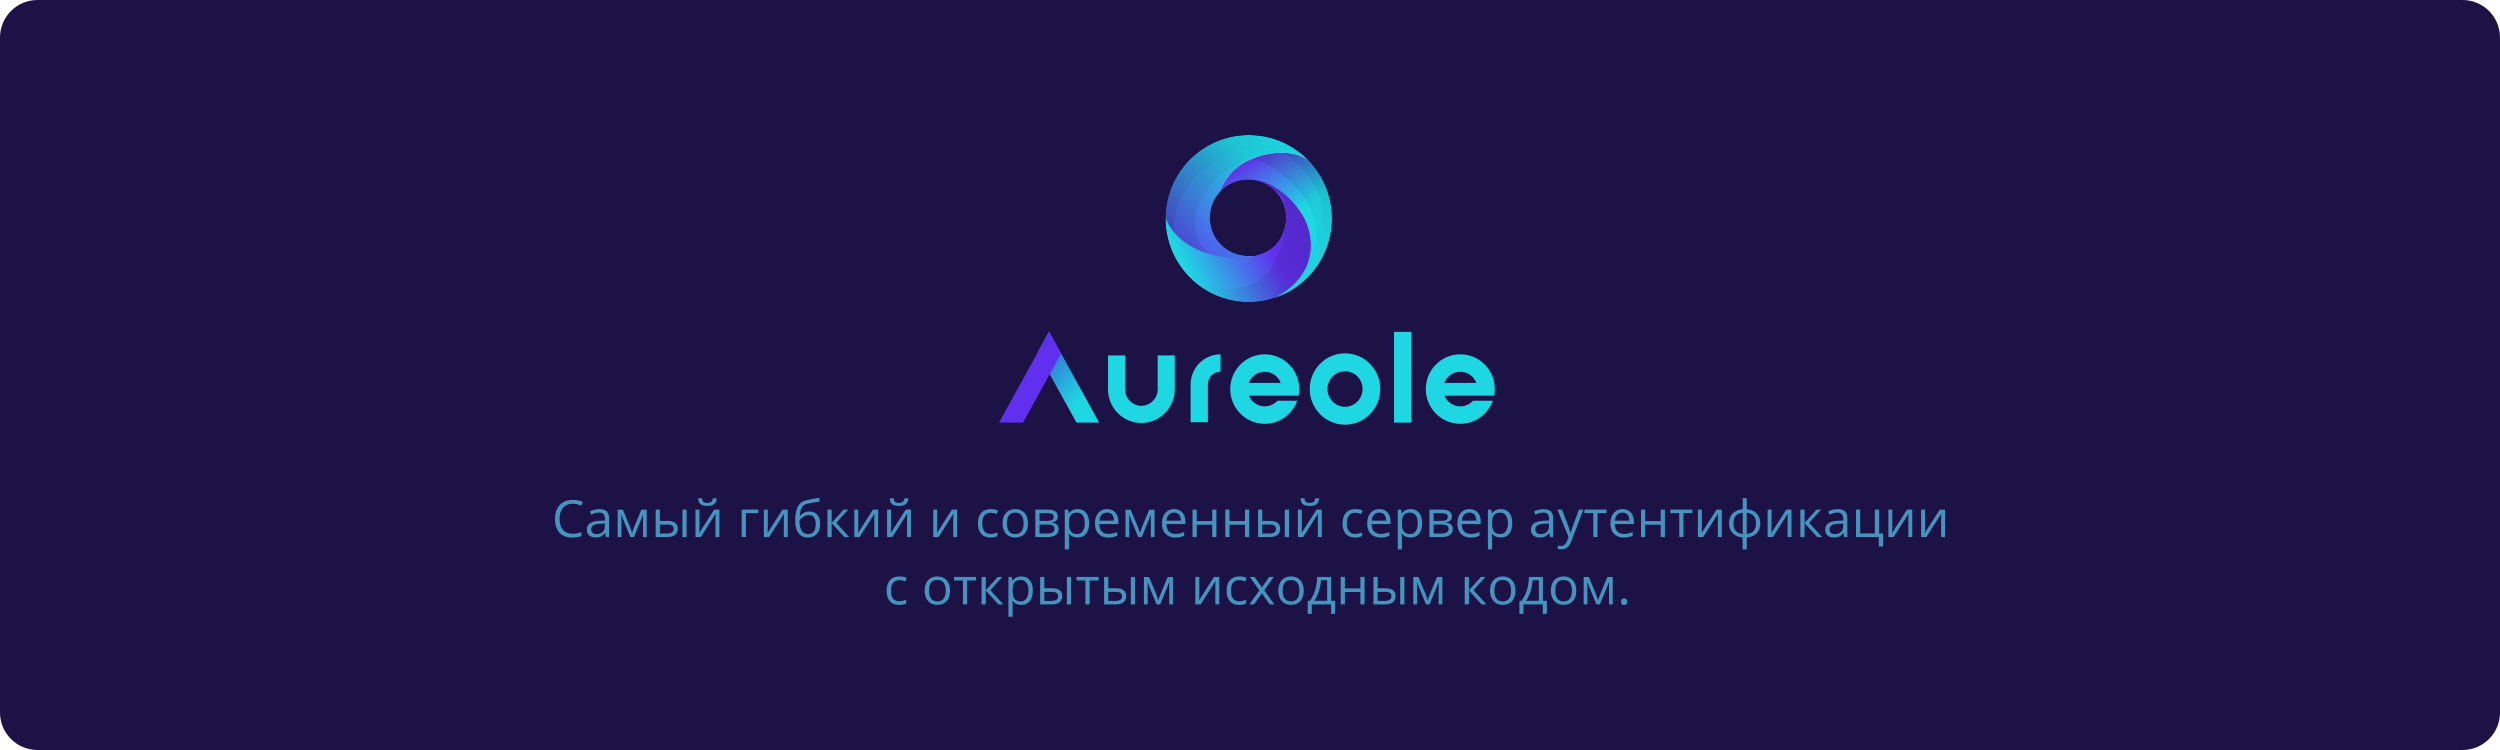
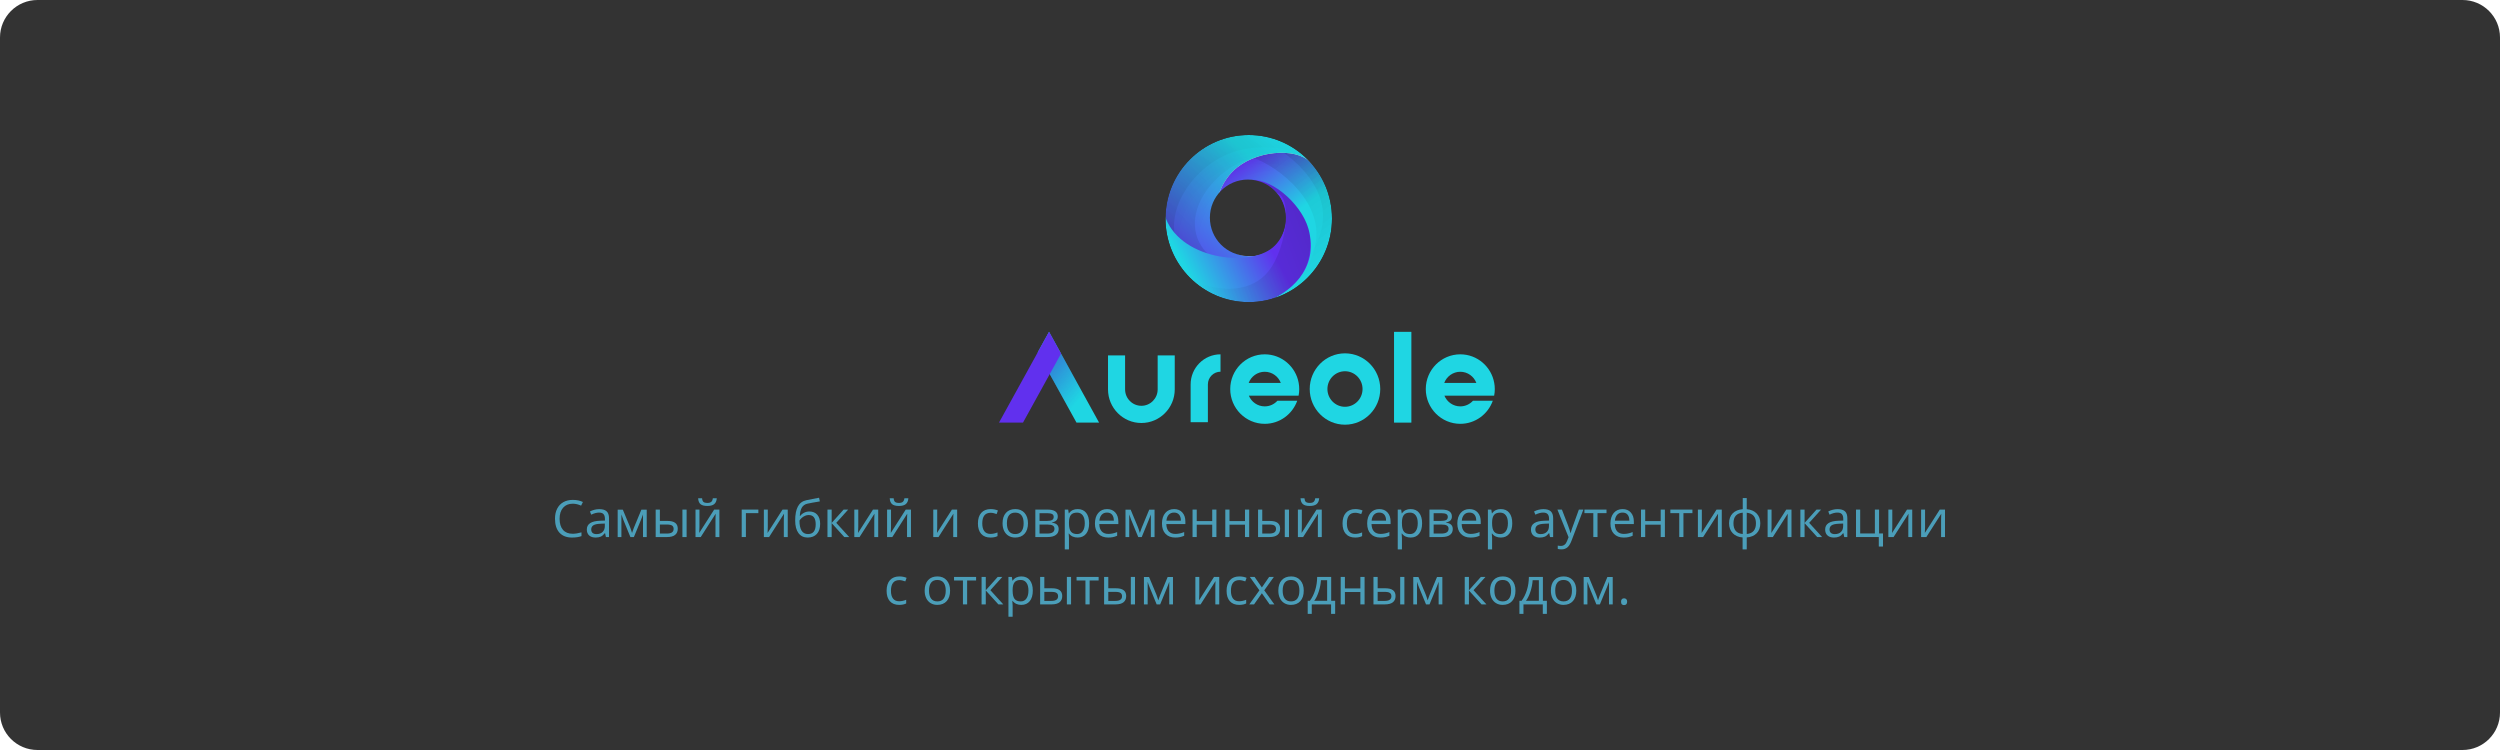
<svg xmlns="http://www.w3.org/2000/svg" width="1000" height="300" viewBox="0 0 1000 300" fill="none">
-   <rect width="1000" height="300" rx="15" fill="#1D1246" />
+   <rect width="1000" height="300" rx="15" fill="#333333" />
  <path d="M415.092 140.937L419.893 149.642L430.595 169.045H439.638L424.417 141.442L419.616 132.738L415.092 140.937Z" fill="#1FD6E3" />
  <path opacity="0.47" d="M415.092 140.937L419.893 149.642L430.595 169.045H439.638L424.417 141.442L419.616 132.738L415.092 140.937Z" fill="url(#paint0_linear)" />
  <path d="M399.595 169.047H409.198L419.895 149.643L424.419 141.444L419.617 132.739L415.093 140.938L399.595 169.047Z" fill="#6130EE" />
  <path d="M469.897 155.757C469.897 163.169 463.91 169.199 456.55 169.199C449.191 169.199 443.204 163.169 443.204 155.757L443.204 142.168H450.036V155.757C450.036 159.376 452.958 162.319 456.55 162.319C460.143 162.319 463.066 159.376 463.066 155.757V142.168H469.897V155.757Z" fill="#1FD6E3" />
  <path d="M488.207 141.729V148.68C485.42 148.68 483.153 150.963 483.153 153.77V168.89H476.252V153.77H476.251C476.251 147.13 481.615 141.729 488.207 141.729Z" fill="#1FD6E3" />
  <path d="M519.439 158.265C519.609 157.411 519.694 156.531 519.694 155.629C519.694 154.786 519.62 153.965 519.471 153.166C518.32 146.672 512.666 141.729 505.893 141.729C498.283 141.729 492.092 147.965 492.092 155.629C492.092 163.293 498.283 169.53 505.893 169.53C511.877 169.53 516.982 165.671 518.895 160.298H510.966C509.708 161.683 507.902 162.553 505.893 162.553C503.031 162.553 500.569 160.776 499.541 158.265H512.25H519.439ZM499.472 153.166C500.458 150.563 502.967 148.706 505.893 148.706C508.824 148.706 511.329 150.563 512.319 153.166H499.472Z" fill="#1FD6E3" />
  <path d="M564.548 169.045H557.612V132.738H564.548V169.045Z" fill="#1FD6E3" />
  <path d="M597.66 158.265C597.831 157.411 597.916 156.531 597.916 155.629C597.916 154.786 597.842 153.965 597.692 153.166C596.542 146.672 590.888 141.729 584.115 141.729C576.505 141.729 570.314 147.965 570.314 155.629C570.314 163.293 576.505 169.53 584.115 169.53C590.099 169.53 595.204 165.671 597.117 160.298H589.188C587.93 161.683 586.124 162.553 584.115 162.553C581.253 162.553 578.792 160.776 577.763 158.265H590.472H597.66ZM577.694 153.166C578.68 150.563 581.19 148.706 584.115 148.706C587.046 148.706 589.55 150.563 590.541 153.166H577.694Z" fill="#1FD6E3" />
  <path d="M537.993 169.878C530.216 169.878 523.888 163.476 523.888 155.607C523.888 147.738 530.216 141.336 537.993 141.336C545.772 141.336 552.1 147.738 552.1 155.607C552.1 163.476 545.772 169.878 537.993 169.878ZM537.993 148.499C534.12 148.499 530.968 151.688 530.968 155.607C530.968 159.526 534.12 162.714 537.993 162.714C541.867 162.714 545.019 159.526 545.019 155.607C545.019 151.688 541.867 148.499 537.993 148.499Z" fill="#1FD6E3" />
  <mask id="mask0" mask-type="alpha" maskUnits="userSpaceOnUse" x="466" y="54" width="67" height="67">
    <path fill-rule="evenodd" clip-rule="evenodd" d="M499.496 120.853C517.887 120.853 532.796 105.887 532.796 87.426C532.796 68.966 517.887 54 499.496 54C481.105 54 466.195 68.966 466.195 87.426C466.195 105.887 481.105 120.853 499.496 120.853ZM499.152 102.336C507.545 102.336 514.349 95.506 514.349 87.082C514.349 78.657 507.545 71.827 499.152 71.827C490.759 71.827 483.956 78.657 483.956 87.082C483.956 95.506 490.759 102.336 499.152 102.336Z" fill="#C4C4C4" />
  </mask>
  <g mask="url(#mask0)">
    <mask id="mask1" mask-type="alpha" maskUnits="userSpaceOnUse" x="466" y="54" width="67" height="67">
      <ellipse rx="33.3" ry="33.426" transform="matrix(1 0 0 -1 499.496 87.4264)" fill="black" />
    </mask>
    <g mask="url(#mask1)">
      <path d="M523.546 93.661C525.519 105.283 514.824 117.36 508.482 119.792L523.546 125.628L538.082 112.231L540.064 67.928L513.371 53.072L495.532 63.816L477.164 75.621C478.177 84.155 485.489 98.569 485.489 88.62C485.489 78.672 492.889 74.029 499.364 73.897C505.839 73.764 521.506 81.642 523.546 93.661Z" fill="#504444" />
      <path d="M523.546 93.661C525.519 105.283 514.824 117.36 508.482 119.792L523.546 125.628L538.082 112.231L540.064 67.928L513.371 53.072L495.532 63.816L477.164 75.621C478.177 84.155 485.489 98.569 485.489 88.62C485.489 78.672 492.889 74.029 499.364 73.897C505.839 73.764 521.506 81.642 523.546 93.661Z" fill="url(#paint1_linear)" />
      <path opacity="0.1" d="M526.533 92.351C527.345 108.152 511.172 122.552 502.321 124.789L521.521 134.951L543.031 119.399L552.624 60.674L519.311 36.651L493.806 48.145L467.429 60.97C467.444 72.502 474.947 92.867 476.507 79.61C478.067 66.353 488.676 61.338 497.342 62.186C506.009 63.034 525.694 76.013 526.533 92.351Z" fill="url(#paint2_linear)" />
      <path opacity="0.1" d="M529.176 85.189C529.988 100.989 513.815 115.39 504.964 117.626L524.164 127.788L545.673 112.236L555.266 53.511L521.953 29.489L496.449 40.983L470.072 53.807C470.086 65.339 477.59 85.704 479.15 72.447C480.709 59.19 491.318 54.175 499.985 55.023C508.652 55.871 528.336 68.85 529.176 85.189Z" fill="url(#paint3_linear)" />
      <path d="M495.003 66.867C481.128 77.743 483.189 105.254 503.196 102.283C523.203 99.311 500.685 110.506 500.685 110.506L472.274 104.14L463.288 90.743L459.324 56.786L514.56 44.98L528.303 61.295L525.132 66.071C520.551 59.085 504.279 59.594 495.003 66.867Z" fill="#E9CBCB" />
      <path d="M495.003 66.867C481.128 77.743 483.189 105.254 503.196 102.283C523.203 99.311 500.685 110.506 500.685 110.506L472.274 104.14L463.288 90.743L459.324 56.786L514.56 44.98L528.303 61.295L525.132 66.071C520.551 59.085 504.279 59.594 495.003 66.867Z" fill="url(#paint4_linear)" />
      <g opacity="0.1" filter="url(#filter0_d)">
        <path d="M500.845 63.088C479.704 69.635 466.334 96.452 492.053 107.351C517.771 118.25 488.079 116.891 488.079 116.891L457.548 96.662L452.962 76.894L463.432 35.234L533.563 46.161L542.436 71.491L536.585 75.676C534.317 65.415 514.979 58.711 500.845 63.088Z" fill="url(#paint5_linear)" />
      </g>
      <g opacity="0.1" filter="url(#filter1_d)">
        <path d="M490.007 62.125C468.741 72.078 458.583 102.184 487.192 109.881C515.801 117.579 484.401 120.477 484.401 120.477L449.38 103.683L441.692 83.596L446.648 38.328L521.933 39.587L534.934 64.89L529.393 70.137C525.52 59.694 504.225 55.47 490.007 62.125Z" fill="url(#paint6_linear)" />
      </g>
      <path d="M523.282 91.273C528.293 108.332 514.34 117.758 507.292 120.189L509.803 133.586L483.903 126.822L450.602 112.363L446.506 70.581C451.175 69.74 461.57 71.615 465.799 85.835C471.085 103.609 499.496 107.19 509.142 98.966C518.789 90.742 513.133 73.472 504.676 74.799C496.219 76.125 499.231 72.172 499.231 72.172C507.248 70.183 520.242 80.927 523.282 91.273Z" fill="url(#paint7_linear)" />
      <path opacity="0.15" d="M523.942 94.191C525.924 112.593 511.168 119.084 504.121 121.516L511.521 134.154L485.621 127.389L452.32 112.93L448.224 71.148C452.893 70.308 456.02 79.972 460.249 94.191C465.535 111.966 494.825 123.524 507.16 108.782C515.108 99.284 517.599 75.754 509.142 77.08C500.685 78.407 500.949 72.739 500.949 72.739C508.966 70.75 522.787 83.467 523.942 94.191Z" fill="url(#paint8_linear)" />
    </g>
  </g>
  <g opacity="0.7">
    <path d="M229.087 201.479C227.465 201.479 226.183 202.017 225.241 203.092C224.305 204.161 223.837 205.628 223.837 207.492C223.837 209.409 224.288 210.892 225.19 211.941C226.099 212.983 227.391 213.504 229.067 213.504C230.097 213.504 231.272 213.321 232.591 212.953V214.446C231.568 214.827 230.306 215.018 228.805 215.018C226.631 215.018 224.951 214.363 223.767 213.054C222.589 211.744 222 209.883 222 207.472C222 205.962 222.283 204.639 222.848 203.503C223.42 202.368 224.241 201.492 225.312 200.878C226.388 200.263 227.654 199.956 229.108 199.956C230.656 199.956 232.009 200.236 233.166 200.798L232.439 202.261C231.322 201.74 230.205 201.479 229.087 201.479Z" fill="#56CCF2" />
    <path d="M242.364 214.817L242.031 213.254H241.95C241.398 213.942 240.846 214.41 240.294 214.657C239.749 214.897 239.066 215.018 238.245 215.018C237.147 215.018 236.286 214.737 235.66 214.176C235.041 213.615 234.731 212.816 234.731 211.781C234.731 209.563 236.518 208.4 240.092 208.293L241.97 208.233V207.552C241.97 206.69 241.782 206.055 241.405 205.648C241.034 205.234 240.439 205.027 239.618 205.027C238.696 205.027 237.652 205.307 236.488 205.868L235.973 204.596C236.518 204.302 237.114 204.071 237.76 203.904C238.413 203.737 239.066 203.654 239.719 203.654C241.038 203.654 242.014 203.944 242.646 204.525C243.286 205.107 243.606 206.039 243.606 207.321V214.817H242.364ZM238.578 213.645C239.621 213.645 240.439 213.361 241.031 212.793C241.63 212.225 241.93 211.43 241.93 210.408V209.416L240.254 209.486C238.921 209.533 237.959 209.74 237.366 210.107C236.781 210.468 236.488 211.033 236.488 211.801C236.488 212.402 236.67 212.86 237.033 213.174C237.403 213.488 237.918 213.645 238.578 213.645Z" fill="#56CCF2" />
    <path d="M252.813 213.214L253.126 212.282L253.56 211.099L256.559 203.854H258.689V214.817H257.205V205.748L257.003 206.329L256.417 207.863L253.56 214.817H252.157L249.3 207.842C248.943 206.947 248.697 206.249 248.563 205.748V214.817H247.069V203.854H249.118L252.016 210.819C252.305 211.554 252.571 212.352 252.813 213.214Z" fill="#56CCF2" />
    <path d="M263.949 208.374H266.968C268.375 208.374 269.414 208.634 270.088 209.155C270.767 209.67 271.107 210.441 271.107 211.47C271.107 212.572 270.747 213.408 270.027 213.975C269.313 214.537 268.26 214.817 266.867 214.817H262.273V203.834H263.949V208.374ZM274.641 214.817H272.965V203.834H274.641V214.817ZM263.949 209.807V213.424H266.786C268.563 213.424 269.451 212.806 269.451 211.57C269.451 210.956 269.246 210.508 268.836 210.228C268.425 209.947 267.725 209.807 266.736 209.807H263.949Z" fill="#56CCF2" />
    <path d="M279.78 203.834V210.799L279.709 212.623L279.679 213.194L285.666 203.834H287.756V214.817H286.191V208.103L286.221 206.78L286.272 205.477L280.295 214.817H278.205V203.834H279.78ZM282.94 202.381C281.695 202.381 280.786 202.144 280.214 201.669C279.642 201.188 279.322 200.4 279.255 199.304H280.83C280.89 199.999 281.072 200.484 281.375 200.757C281.685 201.031 282.22 201.168 282.98 201.168C283.673 201.168 284.185 201.021 284.515 200.727C284.851 200.433 285.057 199.959 285.131 199.304H286.716C286.635 200.36 286.295 201.138 285.696 201.639C285.097 202.134 284.178 202.381 282.94 202.381Z" fill="#56CCF2" />
    <path d="M303.344 205.257H298.356V214.817H296.681V203.834H303.344V205.257Z" fill="#56CCF2" />
    <path d="M307.12 203.834V210.799L307.049 212.623L307.019 213.194L313.006 203.834H315.096V214.817H313.531V208.103L313.561 206.78L313.612 205.477L307.635 214.817H305.545V203.834H307.12Z" fill="#56CCF2" />
    <path d="M318.074 208.233C318.074 205.828 318.431 203.954 319.144 202.611C319.858 201.262 320.988 200.42 322.537 200.086C324.462 199.679 326.158 199.348 327.625 199.094L327.938 200.557C325.602 200.945 323.933 201.252 322.93 201.479C321.954 201.699 321.221 202.221 320.729 203.042C320.245 203.864 319.979 204.983 319.932 206.399H320.053C320.47 205.838 321.009 205.397 321.668 205.077C322.328 204.756 323.018 204.596 323.738 204.596C325.098 204.596 326.158 205.033 326.918 205.908C327.679 206.784 328.059 207.996 328.059 209.546C328.059 211.263 327.618 212.606 326.737 213.575C325.855 214.537 324.626 215.018 323.051 215.018C321.497 215.018 320.278 214.426 319.397 213.244C318.515 212.061 318.074 210.391 318.074 208.233ZM323.203 213.625C325.256 213.625 326.282 212.325 326.282 209.726C326.282 207.248 325.35 206.009 323.486 206.009C322.974 206.009 322.479 206.115 322.001 206.329C321.53 206.536 321.096 206.814 320.699 207.161C320.309 207.508 320.006 207.866 319.79 208.233C319.79 209.99 320.07 211.33 320.628 212.252C321.187 213.167 322.045 213.625 323.203 213.625Z" fill="#56CCF2" />
    <path d="M337.438 203.834H339.276L334.5 209.135L339.67 214.817H337.711L332.663 209.255V214.817H330.987V203.834H332.663V209.175L337.438 203.834Z" fill="#56CCF2" />
    <path d="M343.304 203.834V210.799L343.233 212.623L343.203 213.194L349.19 203.834H351.28V214.817H349.715V208.103L349.745 206.78L349.796 205.477L343.819 214.817H341.729V203.834H343.304Z" fill="#56CCF2" />
    <path d="M356.409 203.834V210.799L356.338 212.623L356.308 213.194L362.295 203.834H364.385V214.817H362.82V208.103L362.85 206.78L362.901 205.477L356.924 214.817H354.834V203.834H356.409ZM359.569 202.381C358.324 202.381 357.415 202.144 356.843 201.669C356.271 201.188 355.951 200.4 355.884 199.304H357.459C357.519 199.999 357.701 200.484 358.004 200.757C358.314 201.031 358.849 201.168 359.609 201.168C360.303 201.168 360.814 201.021 361.144 200.727C361.48 200.433 361.686 199.959 361.76 199.304H363.345C363.264 200.36 362.924 201.138 362.325 201.639C361.726 202.134 360.807 202.381 359.569 202.381Z" fill="#56CCF2" />
    <path d="M374.885 203.834V210.799L374.814 212.623L374.784 213.194L380.771 203.834H382.86V214.817H381.296V208.103L381.326 206.78L381.376 205.477L375.4 214.817H373.31V203.834H374.885Z" fill="#56CCF2" />
    <path d="M396.207 215.018C394.606 215.018 393.364 214.53 392.482 213.555C391.607 212.572 391.17 211.186 391.17 209.396C391.17 207.559 391.614 206.139 392.502 205.137C393.397 204.135 394.67 203.634 396.319 203.634C396.85 203.634 397.382 203.69 397.914 203.804C398.445 203.917 398.863 204.051 399.166 204.205L398.651 205.618C398.281 205.471 397.877 205.351 397.439 205.257C397.002 205.157 396.615 205.107 396.278 205.107C394.03 205.107 392.906 206.53 392.906 209.376C392.906 210.725 393.179 211.761 393.724 212.482C394.276 213.204 395.09 213.565 396.167 213.565C397.089 213.565 398.035 213.368 399.004 212.973V214.446C398.264 214.827 397.332 215.018 396.207 215.018Z" fill="#56CCF2" />
    <path d="M411.19 209.316C411.19 211.106 410.736 212.506 409.827 213.514C408.918 214.517 407.663 215.018 406.061 215.018C405.072 215.018 404.193 214.787 403.426 214.326C402.659 213.865 402.067 213.204 401.649 212.342C401.232 211.48 401.023 210.471 401.023 209.316C401.023 207.525 401.474 206.132 402.376 205.137C403.278 204.135 404.53 203.634 406.132 203.634C407.68 203.634 408.908 204.145 409.817 205.167C410.732 206.189 411.19 207.572 411.19 209.316ZM402.76 209.316C402.76 210.719 403.043 211.787 403.608 212.522C404.173 213.257 405.005 213.625 406.102 213.625C407.199 213.625 408.03 213.261 408.595 212.532C409.167 211.798 409.454 210.725 409.454 209.316C409.454 207.919 409.167 206.86 408.595 206.139C408.03 205.411 407.192 205.047 406.081 205.047C404.984 205.047 404.156 205.404 403.598 206.119C403.039 206.834 402.76 207.899 402.76 209.316Z" fill="#56CCF2" />
    <path d="M423.113 206.59C423.113 207.305 422.905 207.849 422.488 208.223C422.077 208.591 421.498 208.838 420.751 208.965V209.055C421.693 209.182 422.38 209.456 422.811 209.877C423.248 210.298 423.467 210.879 423.467 211.62C423.467 212.643 423.087 213.431 422.326 213.985C421.572 214.54 420.468 214.817 419.014 214.817H414.138V203.834H418.994C421.74 203.834 423.113 204.753 423.113 206.59ZM421.791 211.51C421.791 210.916 421.562 210.485 421.104 210.217C420.653 209.944 419.903 209.807 418.853 209.807H415.814V213.424H418.893C420.825 213.424 421.791 212.786 421.791 211.51ZM421.478 206.75C421.478 206.216 421.269 205.838 420.852 205.618C420.441 205.391 419.815 205.277 418.974 205.277H415.814V208.374H418.651C419.688 208.374 420.418 208.247 420.842 207.993C421.266 207.739 421.478 207.325 421.478 206.75Z" fill="#56CCF2" />
    <path d="M431.059 215.018C430.339 215.018 429.679 214.887 429.08 214.627C428.488 214.36 427.99 213.952 427.586 213.404H427.465C427.546 214.046 427.586 214.654 427.586 215.228V219.748H425.91V203.834H427.273L427.505 205.337H427.586C428.017 204.736 428.518 204.302 429.09 204.034C429.662 203.767 430.319 203.634 431.059 203.634C432.526 203.634 433.657 204.131 434.451 205.127C435.252 206.122 435.653 207.518 435.653 209.316C435.653 211.119 435.246 212.522 434.431 213.525C433.623 214.52 432.499 215.018 431.059 215.018ZM430.817 205.047C429.686 205.047 428.868 205.357 428.363 205.979C427.859 206.6 427.599 207.589 427.586 208.945V209.316C427.586 210.859 427.845 211.965 428.363 212.633C428.882 213.294 429.713 213.625 430.857 213.625C431.813 213.625 432.56 213.241 433.098 212.472C433.644 211.704 433.916 210.645 433.916 209.296C433.916 207.926 433.644 206.877 433.098 206.149C432.56 205.414 431.799 205.047 430.817 205.047Z" fill="#56CCF2" />
    <path d="M443.265 215.018C441.63 215.018 440.337 214.523 439.388 213.535C438.446 212.546 437.975 211.173 437.975 209.416C437.975 207.645 438.412 206.239 439.287 205.197C440.169 204.155 441.35 203.634 442.831 203.634C444.218 203.634 445.315 204.088 446.122 204.996C446.93 205.898 447.334 207.091 447.334 208.574V209.626H439.711C439.745 210.916 440.071 211.894 440.691 212.562C441.317 213.231 442.195 213.565 443.326 213.565C444.517 213.565 445.695 213.317 446.859 212.823V214.306C446.267 214.56 445.705 214.74 445.173 214.847C444.648 214.961 444.012 215.018 443.265 215.018ZM442.811 205.027C441.922 205.027 441.212 205.314 440.681 205.888C440.156 206.463 439.846 207.258 439.752 208.273H445.537C445.537 207.224 445.301 206.423 444.83 205.868C444.359 205.307 443.686 205.027 442.811 205.027Z" fill="#56CCF2" />
    <path d="M455.946 213.214L456.259 212.282L456.693 211.099L459.691 203.854H461.822V214.817H460.338V205.748L460.136 206.329L459.55 207.863L456.693 214.817H455.29L452.432 207.842C452.076 206.947 451.83 206.249 451.695 205.748V214.817H450.201V203.854H452.251L455.148 210.819C455.438 211.554 455.704 212.352 455.946 213.214Z" fill="#56CCF2" />
    <path d="M470.08 215.018C468.445 215.018 467.152 214.523 466.203 213.535C465.261 212.546 464.79 211.173 464.79 209.416C464.79 207.645 465.228 206.239 466.102 205.197C466.984 204.155 468.165 203.634 469.646 203.634C471.033 203.634 472.13 204.088 472.938 204.996C473.745 205.898 474.149 207.091 474.149 208.574V209.626H466.527C466.56 210.916 466.887 211.894 467.506 212.562C468.132 213.231 469.01 213.565 470.141 213.565C471.332 213.565 472.51 213.317 473.675 212.823V214.306C473.082 214.56 472.52 214.74 471.988 214.847C471.464 214.961 470.827 215.018 470.08 215.018ZM469.626 205.027C468.738 205.027 468.027 205.314 467.496 205.888C466.971 206.463 466.661 207.258 466.567 208.273H472.352C472.352 207.224 472.116 206.423 471.645 205.868C471.174 205.307 470.501 205.027 469.626 205.027Z" fill="#56CCF2" />
    <path d="M478.692 203.834V208.434H484.891V203.834H486.567V214.817H484.891V209.867H478.692V214.817H477.016V203.834H478.692Z" fill="#56CCF2" />
    <path d="M491.797 203.834V208.434H497.996V203.834H499.672V214.817H497.996V209.867H491.797V214.817H490.121V203.834H491.797Z" fill="#56CCF2" />
    <path d="M504.902 208.374H507.92C509.327 208.374 510.367 208.634 511.04 209.155C511.72 209.67 512.06 210.441 512.06 211.47C512.06 212.572 511.7 213.408 510.979 213.975C510.266 214.537 509.213 214.817 507.819 214.817H503.226V203.834H504.902V208.374ZM515.593 214.817H513.917V203.834H515.593V214.817ZM504.902 209.807V213.424H507.739C509.516 213.424 510.404 212.806 510.404 211.57C510.404 210.956 510.199 210.508 509.788 210.228C509.378 209.947 508.678 209.807 507.688 209.807H504.902Z" fill="#56CCF2" />
    <path d="M520.732 203.834V210.799L520.662 212.623L520.631 213.194L526.618 203.834H528.708V214.817H527.143V208.103L527.174 206.78L527.224 205.477L521.247 214.817H519.157V203.834H520.732ZM523.892 202.381C522.647 202.381 521.739 202.144 521.166 201.669C520.594 201.188 520.275 200.4 520.207 199.304H521.782C521.843 199.999 522.025 200.484 522.327 200.757C522.637 201.031 523.172 201.168 523.933 201.168C524.626 201.168 525.138 201.021 525.467 200.727C525.804 200.433 526.009 199.959 526.083 199.304H527.668C527.587 200.36 527.248 201.138 526.649 201.639C526.05 202.134 525.131 202.381 523.892 202.381Z" fill="#56CCF2" />
    <path d="M542.055 215.018C540.453 215.018 539.211 214.53 538.33 213.555C537.455 212.572 537.017 211.186 537.017 209.396C537.017 207.559 537.461 206.139 538.35 205.137C539.245 204.135 540.517 203.634 542.166 203.634C542.698 203.634 543.23 203.69 543.761 203.804C544.293 203.917 544.71 204.051 545.013 204.205L544.498 205.618C544.128 205.471 543.724 205.351 543.287 205.257C542.849 205.157 542.462 205.107 542.126 205.107C539.878 205.107 538.754 206.53 538.754 209.376C538.754 210.725 539.026 211.761 539.572 212.482C540.123 213.204 540.938 213.565 542.015 213.565C542.937 213.565 543.883 213.368 544.852 212.973V214.446C544.111 214.827 543.179 215.018 542.055 215.018Z" fill="#56CCF2" />
    <path d="M552.161 215.018C550.526 215.018 549.233 214.523 548.284 213.535C547.342 212.546 546.871 211.173 546.871 209.416C546.871 207.645 547.308 206.239 548.183 205.197C549.065 204.155 550.246 203.634 551.727 203.634C553.114 203.634 554.211 204.088 555.018 204.996C555.826 205.898 556.23 207.091 556.23 208.574V209.626H548.607C548.641 210.916 548.968 211.894 549.587 212.562C550.213 213.231 551.091 213.565 552.222 213.565C553.413 213.565 554.591 213.317 555.755 212.823V214.306C555.163 214.56 554.601 214.74 554.069 214.847C553.544 214.961 552.908 215.018 552.161 215.018ZM551.707 205.027C550.819 205.027 550.108 205.314 549.577 205.888C549.052 206.463 548.742 207.258 548.648 208.273H554.433C554.433 207.224 554.197 206.423 553.726 205.868C553.255 205.307 552.582 205.027 551.707 205.027Z" fill="#56CCF2" />
    <path d="M564.246 215.018C563.526 215.018 562.866 214.887 562.267 214.627C561.675 214.36 561.177 213.952 560.773 213.404H560.652C560.733 214.046 560.773 214.654 560.773 215.228V219.748H559.097V203.834H560.46L560.692 205.337H560.773C561.204 204.736 561.705 204.302 562.278 204.034C562.85 203.767 563.506 203.634 564.246 203.634C565.714 203.634 566.844 204.131 567.639 205.127C568.44 206.122 568.84 207.518 568.84 209.316C568.84 211.119 568.433 212.522 567.618 213.525C566.811 214.52 565.687 215.018 564.246 215.018ZM564.004 205.047C562.873 205.047 562.055 205.357 561.551 205.979C561.046 206.6 560.787 207.589 560.773 208.945V209.316C560.773 210.859 561.032 211.965 561.551 212.633C562.069 213.294 562.9 213.625 564.044 213.625C565 213.625 565.747 213.241 566.286 212.472C566.831 211.704 567.103 210.645 567.103 209.296C567.103 207.926 566.831 206.877 566.286 206.149C565.747 205.414 564.987 205.047 564.004 205.047Z" fill="#56CCF2" />
    <path d="M580.753 206.59C580.753 207.305 580.545 207.849 580.127 208.223C579.717 208.591 579.138 208.838 578.391 208.965V209.055C579.333 209.182 580.02 209.456 580.45 209.877C580.888 210.298 581.107 210.879 581.107 211.62C581.107 212.643 580.726 213.431 579.966 213.985C579.212 214.54 578.108 214.817 576.654 214.817H571.778V203.834H576.634C579.38 203.834 580.753 204.753 580.753 206.59ZM579.431 211.51C579.431 210.916 579.202 210.485 578.744 210.217C578.293 209.944 577.543 209.807 576.493 209.807H573.454V213.424H576.533C578.465 213.424 579.431 212.786 579.431 211.51ZM579.118 206.75C579.118 206.216 578.909 205.838 578.492 205.618C578.081 205.391 577.455 205.277 576.614 205.277H573.454V208.374H576.291C577.327 208.374 578.058 208.247 578.482 207.993C578.906 207.739 579.118 207.325 579.118 206.75Z" fill="#56CCF2" />
    <path d="M588.224 215.018C586.589 215.018 585.297 214.523 584.348 213.535C583.405 212.546 582.934 211.173 582.934 209.416C582.934 207.645 583.372 206.239 584.247 205.197C585.128 204.155 586.31 203.634 587.79 203.634C589.177 203.634 590.274 204.088 591.082 204.996C591.889 205.898 592.293 207.091 592.293 208.574V209.626H584.671C584.704 210.916 585.031 211.894 585.65 212.562C586.276 213.231 587.154 213.565 588.285 213.565C589.476 213.565 590.654 213.317 591.819 212.823V214.306C591.226 214.56 590.664 214.74 590.133 214.847C589.608 214.961 588.972 215.018 588.224 215.018ZM587.77 205.027C586.882 205.027 586.172 205.314 585.64 205.888C585.115 206.463 584.805 207.258 584.711 208.273H590.496C590.496 207.224 590.26 206.423 589.789 205.868C589.318 205.307 588.645 205.027 587.77 205.027Z" fill="#56CCF2" />
    <path d="M600.309 215.018C599.589 215.018 598.93 214.887 598.331 214.627C597.738 214.36 597.24 213.952 596.836 213.404H596.715C596.796 214.046 596.836 214.654 596.836 215.228V219.748H595.16V203.834H596.523L596.756 205.337H596.836C597.267 204.736 597.769 204.302 598.341 204.034C598.913 203.767 599.569 203.634 600.309 203.634C601.777 203.634 602.907 204.131 603.702 205.127C604.503 206.122 604.903 207.518 604.903 209.316C604.903 211.119 604.496 212.522 603.681 213.525C602.874 214.52 601.75 215.018 600.309 215.018ZM600.067 205.047C598.936 205.047 598.119 205.357 597.614 205.979C597.109 206.6 596.85 207.589 596.836 208.945V209.316C596.836 210.859 597.095 211.965 597.614 212.633C598.132 213.294 598.963 213.625 600.107 213.625C601.063 213.625 601.81 213.241 602.349 212.472C602.894 211.704 603.167 210.645 603.167 209.296C603.167 207.926 602.894 206.877 602.349 206.149C601.81 205.414 601.05 205.047 600.067 205.047Z" fill="#56CCF2" />
    <path d="M620.017 214.817L619.684 213.254H619.603C619.051 213.942 618.499 214.41 617.947 214.657C617.402 214.897 616.719 215.018 615.898 215.018C614.801 215.018 613.939 214.737 613.313 214.176C612.694 213.615 612.384 212.816 612.384 211.781C612.384 209.563 614.171 208.4 617.745 208.293L619.623 208.233V207.552C619.623 206.69 619.435 206.055 619.058 205.648C618.688 205.234 618.092 205.027 617.271 205.027C616.349 205.027 615.305 205.307 614.141 205.868L613.626 204.596C614.171 204.302 614.767 204.071 615.413 203.904C616.066 203.737 616.719 203.654 617.372 203.654C618.691 203.654 619.667 203.944 620.3 204.525C620.939 205.107 621.259 206.039 621.259 207.321V214.817H620.017ZM616.231 213.645C617.274 213.645 618.092 213.361 618.684 212.793C619.283 212.225 619.583 211.43 619.583 210.408V209.416L617.907 209.486C616.574 209.533 615.612 209.74 615.019 210.107C614.434 210.468 614.141 211.033 614.141 211.801C614.141 212.402 614.323 212.86 614.686 213.174C615.056 213.488 615.571 213.645 616.231 213.645Z" fill="#56CCF2" />
    <path d="M622.965 203.834H624.762L627.185 210.097C627.717 211.527 628.047 212.559 628.175 213.194H628.255C628.343 212.853 628.525 212.272 628.8 211.45C629.083 210.622 629.999 208.083 631.547 203.834H633.344L628.588 216.34C628.117 217.576 627.565 218.452 626.933 218.966C626.307 219.487 625.536 219.748 624.621 219.748C624.109 219.748 623.604 219.691 623.106 219.577V218.245C623.476 218.325 623.89 218.365 624.348 218.365C625.499 218.365 626.32 217.723 626.812 216.441L627.427 214.877L622.965 203.834Z" fill="#56CCF2" />
    <path d="M642.602 205.257H639.008V214.817H637.332V205.257H633.778V203.834H642.602V205.257Z" fill="#56CCF2" />
    <path d="M649.467 215.018C647.832 215.018 646.539 214.523 645.59 213.535C644.648 212.546 644.177 211.173 644.177 209.416C644.177 207.645 644.614 206.239 645.489 205.197C646.371 204.155 647.552 203.634 649.033 203.634C650.42 203.634 651.517 204.088 652.324 204.996C653.132 205.898 653.536 207.091 653.536 208.574V209.626H645.913C645.947 210.916 646.273 211.894 646.893 212.562C647.519 213.231 648.397 213.565 649.528 213.565C650.719 213.565 651.897 213.317 653.061 212.823V214.306C652.469 214.56 651.907 214.74 651.375 214.847C650.85 214.961 650.214 215.018 649.467 215.018ZM649.013 205.027C648.124 205.027 647.414 205.314 646.883 205.888C646.358 206.463 646.048 207.258 645.954 208.273H651.739C651.739 207.224 651.503 206.423 651.032 205.868C650.561 205.307 649.888 205.027 649.013 205.027Z" fill="#56CCF2" />
    <path d="M658.079 203.834V208.434H664.278V203.834H665.954V214.817H664.278V209.867H658.079V214.817H656.403V203.834H658.079Z" fill="#56CCF2" />
    <path d="M676.969 205.257H673.375V214.817H671.699V205.257H668.145V203.834H676.969V205.257Z" fill="#56CCF2" />
    <path d="M680.735 203.834V210.799L680.664 212.623L680.634 213.194L686.621 203.834H688.71V214.817H687.146V208.103L687.176 206.78L687.226 205.477L681.249 214.817H679.16V203.834H680.735Z" fill="#56CCF2" />
    <path d="M704.117 209.316C704.117 210.979 703.639 212.305 702.683 213.294C701.734 214.276 700.405 214.837 698.695 214.978V219.748H697.04V214.978C695.371 214.851 694.051 214.283 693.082 213.274C692.113 212.265 691.628 210.946 691.628 209.316C691.628 207.652 692.109 206.329 693.072 205.347C694.041 204.365 695.384 203.807 697.1 203.674V199.224H698.695V203.674C700.385 203.827 701.711 204.405 702.673 205.407C703.636 206.409 704.117 207.712 704.117 209.316ZM693.385 209.316C693.385 210.598 693.681 211.604 694.273 212.332C694.866 213.06 695.808 213.484 697.1 213.605V205.067C695.855 205.18 694.923 205.584 694.304 206.279C693.691 206.967 693.385 207.979 693.385 209.316ZM702.381 209.316C702.381 206.757 701.152 205.347 698.695 205.087V213.605C699.974 213.478 700.907 213.05 701.492 212.322C702.084 211.594 702.381 210.592 702.381 209.316Z" fill="#56CCF2" />
    <path d="M708.62 203.834V210.799L708.549 212.623L708.519 213.194L714.506 203.834H716.596V214.817H715.031V208.103L715.061 206.78L715.112 205.477L709.135 214.817H707.045V203.834H708.62Z" fill="#56CCF2" />
    <path d="M726.601 203.834H728.438L723.663 209.135L728.832 214.817H726.874L721.826 209.255V214.817H720.15V203.834H721.826V209.175L726.601 203.834Z" fill="#56CCF2" />
    <path d="M737.697 214.817L737.363 213.254H737.283C736.731 213.942 736.179 214.41 735.627 214.657C735.082 214.897 734.399 215.018 733.577 215.018C732.48 215.018 731.619 214.737 730.993 214.176C730.374 213.615 730.064 212.816 730.064 211.781C730.064 209.563 731.851 208.4 735.425 208.293L737.303 208.233V207.552C737.303 206.69 737.114 206.055 736.737 205.648C736.367 205.234 735.772 205.027 734.95 205.027C734.028 205.027 732.985 205.307 731.821 205.868L731.306 204.596C731.851 204.302 732.447 204.071 733.093 203.904C733.746 203.737 734.399 203.654 735.051 203.654C736.371 203.654 737.347 203.944 737.979 204.525C738.619 205.107 738.938 206.039 738.938 207.321V214.817H737.697ZM733.911 213.645C734.954 213.645 735.772 213.361 736.364 212.793C736.963 212.225 737.262 211.43 737.262 210.408V209.416L735.586 209.486C734.254 209.533 733.291 209.74 732.699 210.107C732.113 210.468 731.821 211.033 731.821 211.801C731.821 212.402 732.002 212.86 732.366 213.174C732.736 213.488 733.251 213.645 733.911 213.645Z" fill="#56CCF2" />
    <path d="M753.194 218.615H751.518V214.817H742.401V203.834H744.077V213.384H749.953V203.834H751.629V213.384H753.194V218.615Z" fill="#56CCF2" />
    <path d="M756.919 203.834V210.799L756.849 212.623L756.818 213.194L762.805 203.834H764.895V214.817H763.33V208.103L763.361 206.78L763.411 205.477L757.434 214.817H755.344V203.834H756.919Z" fill="#56CCF2" />
    <path d="M770.024 203.834V210.799L769.953 212.623L769.923 213.194L775.91 203.834H778V214.817H776.435V208.103L776.465 206.78L776.516 205.477L770.539 214.817H768.449V203.834H770.024Z" fill="#56CCF2" />
    <path d="M359.68 241.955C358.078 241.955 356.836 241.467 355.955 240.492C355.08 239.51 354.642 238.123 354.642 236.333C354.642 234.496 355.086 233.076 355.975 232.074C356.87 231.072 358.142 230.571 359.791 230.571C360.323 230.571 360.854 230.627 361.386 230.741C361.918 230.855 362.335 230.988 362.638 231.142L362.123 232.555C361.753 232.408 361.349 232.288 360.912 232.194C360.474 232.094 360.087 232.044 359.751 232.044C357.503 232.044 356.379 233.467 356.379 236.313C356.379 237.662 356.651 238.698 357.196 239.419C357.748 240.141 358.563 240.502 359.64 240.502C360.562 240.502 361.507 240.305 362.477 239.91V241.384C361.736 241.764 360.804 241.955 359.68 241.955Z" fill="#56CCF2" />
    <path d="M380.034 236.253C380.034 238.043 379.579 239.443 378.671 240.452C377.762 241.454 376.507 241.955 374.905 241.955C373.915 241.955 373.037 241.724 372.27 241.263C371.502 240.802 370.91 240.141 370.493 239.279C370.076 238.417 369.867 237.408 369.867 236.253C369.867 234.462 370.318 233.069 371.22 232.074C372.122 231.072 373.374 230.571 374.975 230.571C376.524 230.571 377.752 231.082 378.661 232.104C379.576 233.126 380.034 234.509 380.034 236.253ZM371.603 236.253C371.603 237.656 371.886 238.725 372.451 239.459C373.017 240.194 373.848 240.562 374.945 240.562C376.042 240.562 376.874 240.198 377.439 239.469C378.011 238.735 378.297 237.662 378.297 236.253C378.297 234.856 378.011 233.797 377.439 233.076C376.874 232.348 376.036 231.984 374.925 231.984C373.828 231.984 373 232.341 372.441 233.056C371.883 233.771 371.603 234.836 371.603 236.253Z" fill="#56CCF2" />
    <path d="M390.443 232.194H386.848V241.754H385.172V232.194H381.619V230.771H390.443V232.194Z" fill="#56CCF2" />
    <path d="M399.085 230.771H400.922L396.147 236.072L401.316 241.754H399.357L394.309 236.193V241.754H392.633V230.771H394.309V236.112L399.085 230.771Z" fill="#56CCF2" />
    <path d="M408.525 241.955C407.804 241.955 407.145 241.824 406.546 241.564C405.954 241.297 405.455 240.889 405.052 240.341H404.93C405.011 240.983 405.052 241.591 405.052 242.165V246.685H403.376V230.771H404.739L404.971 232.274H405.052C405.482 231.673 405.984 231.239 406.556 230.971C407.128 230.704 407.784 230.571 408.525 230.571C409.992 230.571 411.123 231.068 411.917 232.064C412.718 233.059 413.118 234.456 413.118 236.253C413.118 238.056 412.711 239.459 411.897 240.462C411.089 241.457 409.965 241.955 408.525 241.955ZM408.282 231.984C407.152 231.984 406.334 232.294 405.829 232.916C405.324 233.537 405.065 234.526 405.052 235.882V236.253C405.052 237.796 405.311 238.902 405.829 239.57C406.347 240.231 407.179 240.562 408.323 240.562C409.279 240.562 410.026 240.178 410.564 239.409C411.109 238.641 411.382 237.582 411.382 236.233C411.382 234.863 411.109 233.814 410.564 233.086C410.026 232.351 409.265 231.984 408.282 231.984Z" fill="#56CCF2" />
    <path d="M417.732 235.311H420.751C422.158 235.311 423.198 235.571 423.871 236.092C424.55 236.607 424.89 237.378 424.89 238.407C424.89 239.51 424.53 240.345 423.81 240.913C423.097 241.474 422.043 241.754 420.65 241.754H416.056V230.771H417.732V235.311ZM428.424 241.754H426.748V230.771H428.424V241.754ZM417.732 236.744V240.361H420.569C422.346 240.361 423.235 239.743 423.235 238.507C423.235 237.893 423.029 237.445 422.619 237.165C422.208 236.884 421.508 236.744 420.519 236.744H417.732Z" fill="#56CCF2" />
    <path d="M439.449 232.194H435.855V241.754H434.179V232.194H430.625V230.771H439.449V232.194Z" fill="#56CCF2" />
    <path d="M443.316 235.311H446.334C447.741 235.311 448.781 235.571 449.454 236.092C450.134 236.607 450.474 237.378 450.474 238.407C450.474 239.51 450.114 240.345 449.394 240.913C448.68 241.474 447.627 241.754 446.233 241.754H441.64V230.771H443.316V235.311ZM454.007 241.754H452.331V230.771H454.007V241.754ZM443.316 236.744V240.361H446.153C447.93 240.361 448.818 239.743 448.818 238.507C448.818 237.893 448.613 237.445 448.202 237.165C447.792 236.884 447.092 236.744 446.102 236.744H443.316Z" fill="#56CCF2" />
    <path d="M463.316 240.151L463.629 239.219L464.063 238.036L467.062 230.791H469.192V241.754H467.708V232.685L467.506 233.266L466.92 234.8L464.063 241.754H462.66L459.803 234.78C459.446 233.884 459.2 233.186 459.066 232.685V241.754H457.571V230.791H459.621L462.518 237.756C462.808 238.491 463.074 239.289 463.316 240.151Z" fill="#56CCF2" />
    <path d="M479.722 230.771V237.736L479.651 239.56L479.621 240.131L485.608 230.771H487.698V241.754H486.133V235.04L486.163 233.717L486.214 232.415L480.237 241.754H478.147V230.771H479.722Z" fill="#56CCF2" />
    <path d="M495.674 241.955C494.072 241.955 492.83 241.467 491.948 240.492C491.073 239.51 490.636 238.123 490.636 236.333C490.636 234.496 491.08 233.076 491.969 232.074C492.864 231.072 494.136 230.571 495.785 230.571C496.317 230.571 496.848 230.627 497.38 230.741C497.912 230.855 498.329 230.988 498.632 231.142L498.117 232.555C497.747 232.408 497.343 232.288 496.906 232.194C496.468 232.094 496.081 232.044 495.745 232.044C493.496 232.044 492.372 233.467 492.372 236.313C492.372 237.662 492.645 238.698 493.19 239.419C493.742 240.141 494.557 240.502 495.633 240.502C496.556 240.502 497.501 240.305 498.47 239.91V241.384C497.73 241.764 496.798 241.955 495.674 241.955Z" fill="#56CCF2" />
    <path d="M503.771 236.132L499.924 230.771H501.832L504.75 234.98L507.658 230.771H509.546L505.699 236.132L509.748 241.754H507.85L504.75 237.305L501.62 241.754H499.722L503.771 236.132Z" fill="#56CCF2" />
    <path d="M521.5 236.253C521.5 238.043 521.045 239.443 520.137 240.452C519.228 241.454 517.973 241.955 516.371 241.955C515.381 241.955 514.503 241.724 513.736 241.263C512.968 240.802 512.376 240.141 511.959 239.279C511.541 238.417 511.333 237.408 511.333 236.253C511.333 234.462 511.784 233.069 512.686 232.074C513.588 231.072 514.84 230.571 516.441 230.571C517.99 230.571 519.218 231.082 520.127 232.104C521.042 233.126 521.5 234.509 521.5 236.253ZM513.069 236.253C513.069 237.656 513.352 238.725 513.917 239.459C514.483 240.194 515.314 240.562 516.411 240.562C517.508 240.562 518.34 240.198 518.905 239.469C519.477 238.735 519.763 237.662 519.763 236.253C519.763 234.856 519.477 233.797 518.905 233.076C518.34 232.348 517.502 231.984 516.391 231.984C515.294 231.984 514.466 232.341 513.907 233.056C513.349 233.771 513.069 234.836 513.069 236.253Z" fill="#56CCF2" />
    <path d="M534.059 245.552H532.434V241.754H524.7V245.552H523.085V240.321H523.953C524.855 239.105 525.562 237.679 526.073 236.042C526.585 234.405 526.85 232.648 526.871 230.771H532.474V240.321H534.059V245.552ZM530.859 240.321V232.084H528.375C528.287 233.567 527.998 235.07 527.507 236.593C527.022 238.11 526.416 239.353 525.689 240.321H530.859Z" fill="#56CCF2" />
    <path d="M537.956 230.771V235.371H544.155V230.771H545.831V241.754H544.155V236.804H537.956V241.754H536.28V230.771H537.956Z" fill="#56CCF2" />
    <path d="M551.061 235.311H554.08C555.486 235.311 556.526 235.571 557.199 236.092C557.879 236.607 558.219 237.378 558.219 238.407C558.219 239.51 557.859 240.345 557.139 240.913C556.425 241.474 555.372 241.754 553.979 241.754H549.385V230.771H551.061V235.311ZM561.753 241.754H560.077V230.771H561.753V241.754ZM551.061 236.744V240.361H553.898C555.675 240.361 556.563 239.743 556.563 238.507C556.563 237.893 556.358 237.445 555.947 237.165C555.537 236.884 554.837 236.744 553.847 236.744H551.061Z" fill="#56CCF2" />
    <path d="M571.061 240.151L571.374 239.219L571.808 238.036L574.807 230.791H576.937V241.754H575.453V232.685L575.251 233.266L574.665 234.8L571.808 241.754H570.405L567.548 234.78C567.191 233.884 566.945 233.186 566.811 232.685V241.754H565.316V230.791H567.366L570.264 237.756C570.553 238.491 570.819 239.289 571.061 240.151Z" fill="#56CCF2" />
    <path d="M592.344 230.771H594.181L589.406 236.072L594.575 241.754H592.616L587.568 236.193V241.754H585.892V230.771H587.568V236.112L592.344 230.771Z" fill="#56CCF2" />
    <path d="M606.185 236.253C606.185 238.043 605.731 239.443 604.822 240.452C603.914 241.454 602.658 241.955 601.057 241.955C600.067 241.955 599.189 241.724 598.421 241.263C597.654 240.802 597.062 240.141 596.645 239.279C596.227 238.417 596.019 237.408 596.019 236.253C596.019 234.462 596.47 233.069 597.371 232.074C598.273 231.072 599.525 230.571 601.127 230.571C602.675 230.571 603.904 231.082 604.812 232.104C605.728 233.126 606.185 234.509 606.185 236.253ZM597.755 236.253C597.755 237.656 598.038 238.725 598.603 239.459C599.169 240.194 600 240.562 601.097 240.562C602.194 240.562 603.025 240.198 603.591 239.469C604.163 238.735 604.449 237.662 604.449 236.253C604.449 234.856 604.163 233.797 603.591 233.076C603.025 232.348 602.187 231.984 601.077 231.984C599.98 231.984 599.152 232.341 598.593 233.056C598.034 233.771 597.755 234.836 597.755 236.253Z" fill="#56CCF2" />
    <path d="M618.745 245.552H617.119V241.754H609.386V245.552H607.77V240.321H608.639C609.541 239.105 610.247 237.679 610.759 236.042C611.27 234.405 611.536 232.648 611.556 230.771H617.16V240.321H618.745V245.552ZM615.544 240.321V232.084H613.061C612.973 233.567 612.684 235.07 612.192 236.593C611.708 238.11 611.102 239.353 610.375 240.321H615.544Z" fill="#56CCF2" />
    <path d="M630.517 236.253C630.517 238.043 630.062 239.443 629.154 240.452C628.245 241.454 626.99 241.955 625.388 241.955C624.399 241.955 623.52 241.724 622.753 241.263C621.986 240.802 621.393 240.141 620.976 239.279C620.559 238.417 620.35 237.408 620.35 236.253C620.35 234.462 620.801 233.069 621.703 232.074C622.605 231.072 623.857 230.571 625.459 230.571C627.007 230.571 628.235 231.082 629.144 232.104C630.059 233.126 630.517 234.509 630.517 236.253ZM622.087 236.253C622.087 237.656 622.369 238.725 622.935 239.459C623.5 240.194 624.331 240.562 625.428 240.562C626.525 240.562 627.357 240.198 627.922 239.469C628.494 238.735 628.78 237.662 628.78 236.253C628.78 234.856 628.494 233.797 627.922 233.076C627.357 232.348 626.519 231.984 625.408 231.984C624.311 231.984 623.483 232.341 622.925 233.056C622.366 233.771 622.087 234.836 622.087 236.253Z" fill="#56CCF2" />
    <path d="M639.21 240.151L639.522 239.219L639.957 238.036L642.955 230.791H645.085V241.754H643.601V232.685L643.399 233.266L642.814 234.8L639.957 241.754H638.553L635.696 234.78C635.339 233.884 635.094 233.186 634.959 232.685V241.754H633.465V230.791H635.514L638.412 237.756C638.701 238.491 638.967 239.289 639.21 240.151Z" fill="#56CCF2" />
    <path d="M648.427 240.692C648.427 240.244 648.528 239.907 648.73 239.68C648.939 239.446 649.235 239.329 649.619 239.329C650.009 239.329 650.312 239.446 650.527 239.68C650.749 239.907 650.86 240.244 650.86 240.692C650.86 241.126 650.749 241.46 650.527 241.694C650.305 241.928 650.002 242.045 649.619 242.045C649.275 242.045 648.989 241.941 648.76 241.734C648.538 241.52 648.427 241.173 648.427 240.692Z" fill="#56CCF2" />
  </g>
  <defs>
    <filter id="filter0_d" x="448.367" y="35.234" width="98.664" height="90.9" filterUnits="userSpaceOnUse" color-interpolation-filters="sRGB">
      <feFlood flood-opacity="0" result="BackgroundImageFix" />
      <feColorMatrix in="SourceAlpha" type="matrix" values="0 0 0 0 0 0 0 0 0 0 0 0 0 0 0 0 0 0 127 0" result="hardAlpha" />
      <feOffset dy="4.595" />
      <feGaussianBlur stdDeviation="2.297" />
      <feColorMatrix type="matrix" values="0 0 0 0 0 0 0 0 0 0 0 0 0 0 0 0 0 0 0.25 0" />
      <feBlend mode="normal" in2="BackgroundImageFix" result="effect1_dropShadow" />
      <feBlend mode="normal" in="SourceGraphic" in2="effect1_dropShadow" result="shape" />
    </filter>
    <filter id="filter1_d" x="437.097" y="38.328" width="102.432" height="91.339" filterUnits="userSpaceOnUse" color-interpolation-filters="sRGB">
      <feFlood flood-opacity="0" result="BackgroundImageFix" />
      <feColorMatrix in="SourceAlpha" type="matrix" values="0 0 0 0 0 0 0 0 0 0 0 0 0 0 0 0 0 0 127 0" result="hardAlpha" />
      <feOffset dy="4.595" />
      <feGaussianBlur stdDeviation="2.297" />
      <feColorMatrix type="matrix" values="0 0 0 0 0 0 0 0 0 0 0 0 0 0 0 0 0 0 0.25 0" />
      <feBlend mode="normal" in2="BackgroundImageFix" result="effect1_dropShadow" />
      <feBlend mode="normal" in="SourceGraphic" in2="effect1_dropShadow" result="shape" />
    </filter>
    <linearGradient id="paint0_linear" x1="433.298" y1="157.862" x2="415.046" y2="142.552" gradientUnits="userSpaceOnUse">
      <stop stop-color="#471AC6" stop-opacity="0" />
      <stop offset="0.235" stop-color="#471AC6" stop-opacity="0.293" />
      <stop offset="0.522" stop-color="#471AC6" stop-opacity="0.652" />
      <stop offset="0.722" stop-color="#471AC6" stop-opacity="0.9" />
    </linearGradient>
    <linearGradient id="paint1_linear" x1="498.571" y1="62.755" x2="516.547" y2="86.406" gradientUnits="userSpaceOnUse">
      <stop stop-color="#6130EE" />
      <stop offset="1" stop-color="#1FD6E3" />
    </linearGradient>
    <linearGradient id="paint2_linear" x1="503.857" y1="65.54" x2="534.136" y2="107.613" gradientUnits="userSpaceOnUse">
      <stop />
      <stop offset="1" stop-opacity="0" />
    </linearGradient>
    <linearGradient id="paint3_linear" x1="506.499" y1="58.377" x2="536.779" y2="100.45" gradientUnits="userSpaceOnUse">
      <stop />
      <stop offset="1" stop-opacity="0" />
    </linearGradient>
    <linearGradient id="paint4_linear" x1="455.888" y1="99.232" x2="491.706" y2="55.27" gradientUnits="userSpaceOnUse">
      <stop stop-color="#6130EE" />
      <stop offset="1" stop-color="#1FD6E3" />
    </linearGradient>
    <linearGradient id="paint5_linear" x1="471.745" y1="95.12" x2="508.492" y2="57.322" gradientUnits="userSpaceOnUse">
      <stop />
      <stop offset="1" stop-opacity="0" />
    </linearGradient>
    <linearGradient id="paint6_linear" x1="467.385" y1="93.528" x2="497.683" y2="42.428" gradientUnits="userSpaceOnUse">
      <stop />
      <stop offset="1" stop-opacity="0" />
    </linearGradient>
    <linearGradient id="paint7_linear" x1="505.839" y1="94.722" x2="476.056" y2="110.678" gradientUnits="userSpaceOnUse">
      <stop stop-color="#6130EE" />
      <stop offset="1" stop-color="#1FD6E3" />
    </linearGradient>
    <linearGradient id="paint8_linear" x1="526.982" y1="96.579" x2="479.63" y2="114.236" gradientUnits="userSpaceOnUse">
      <stop />
      <stop offset="1" stop-opacity="0" />
    </linearGradient>
  </defs>
</svg>
